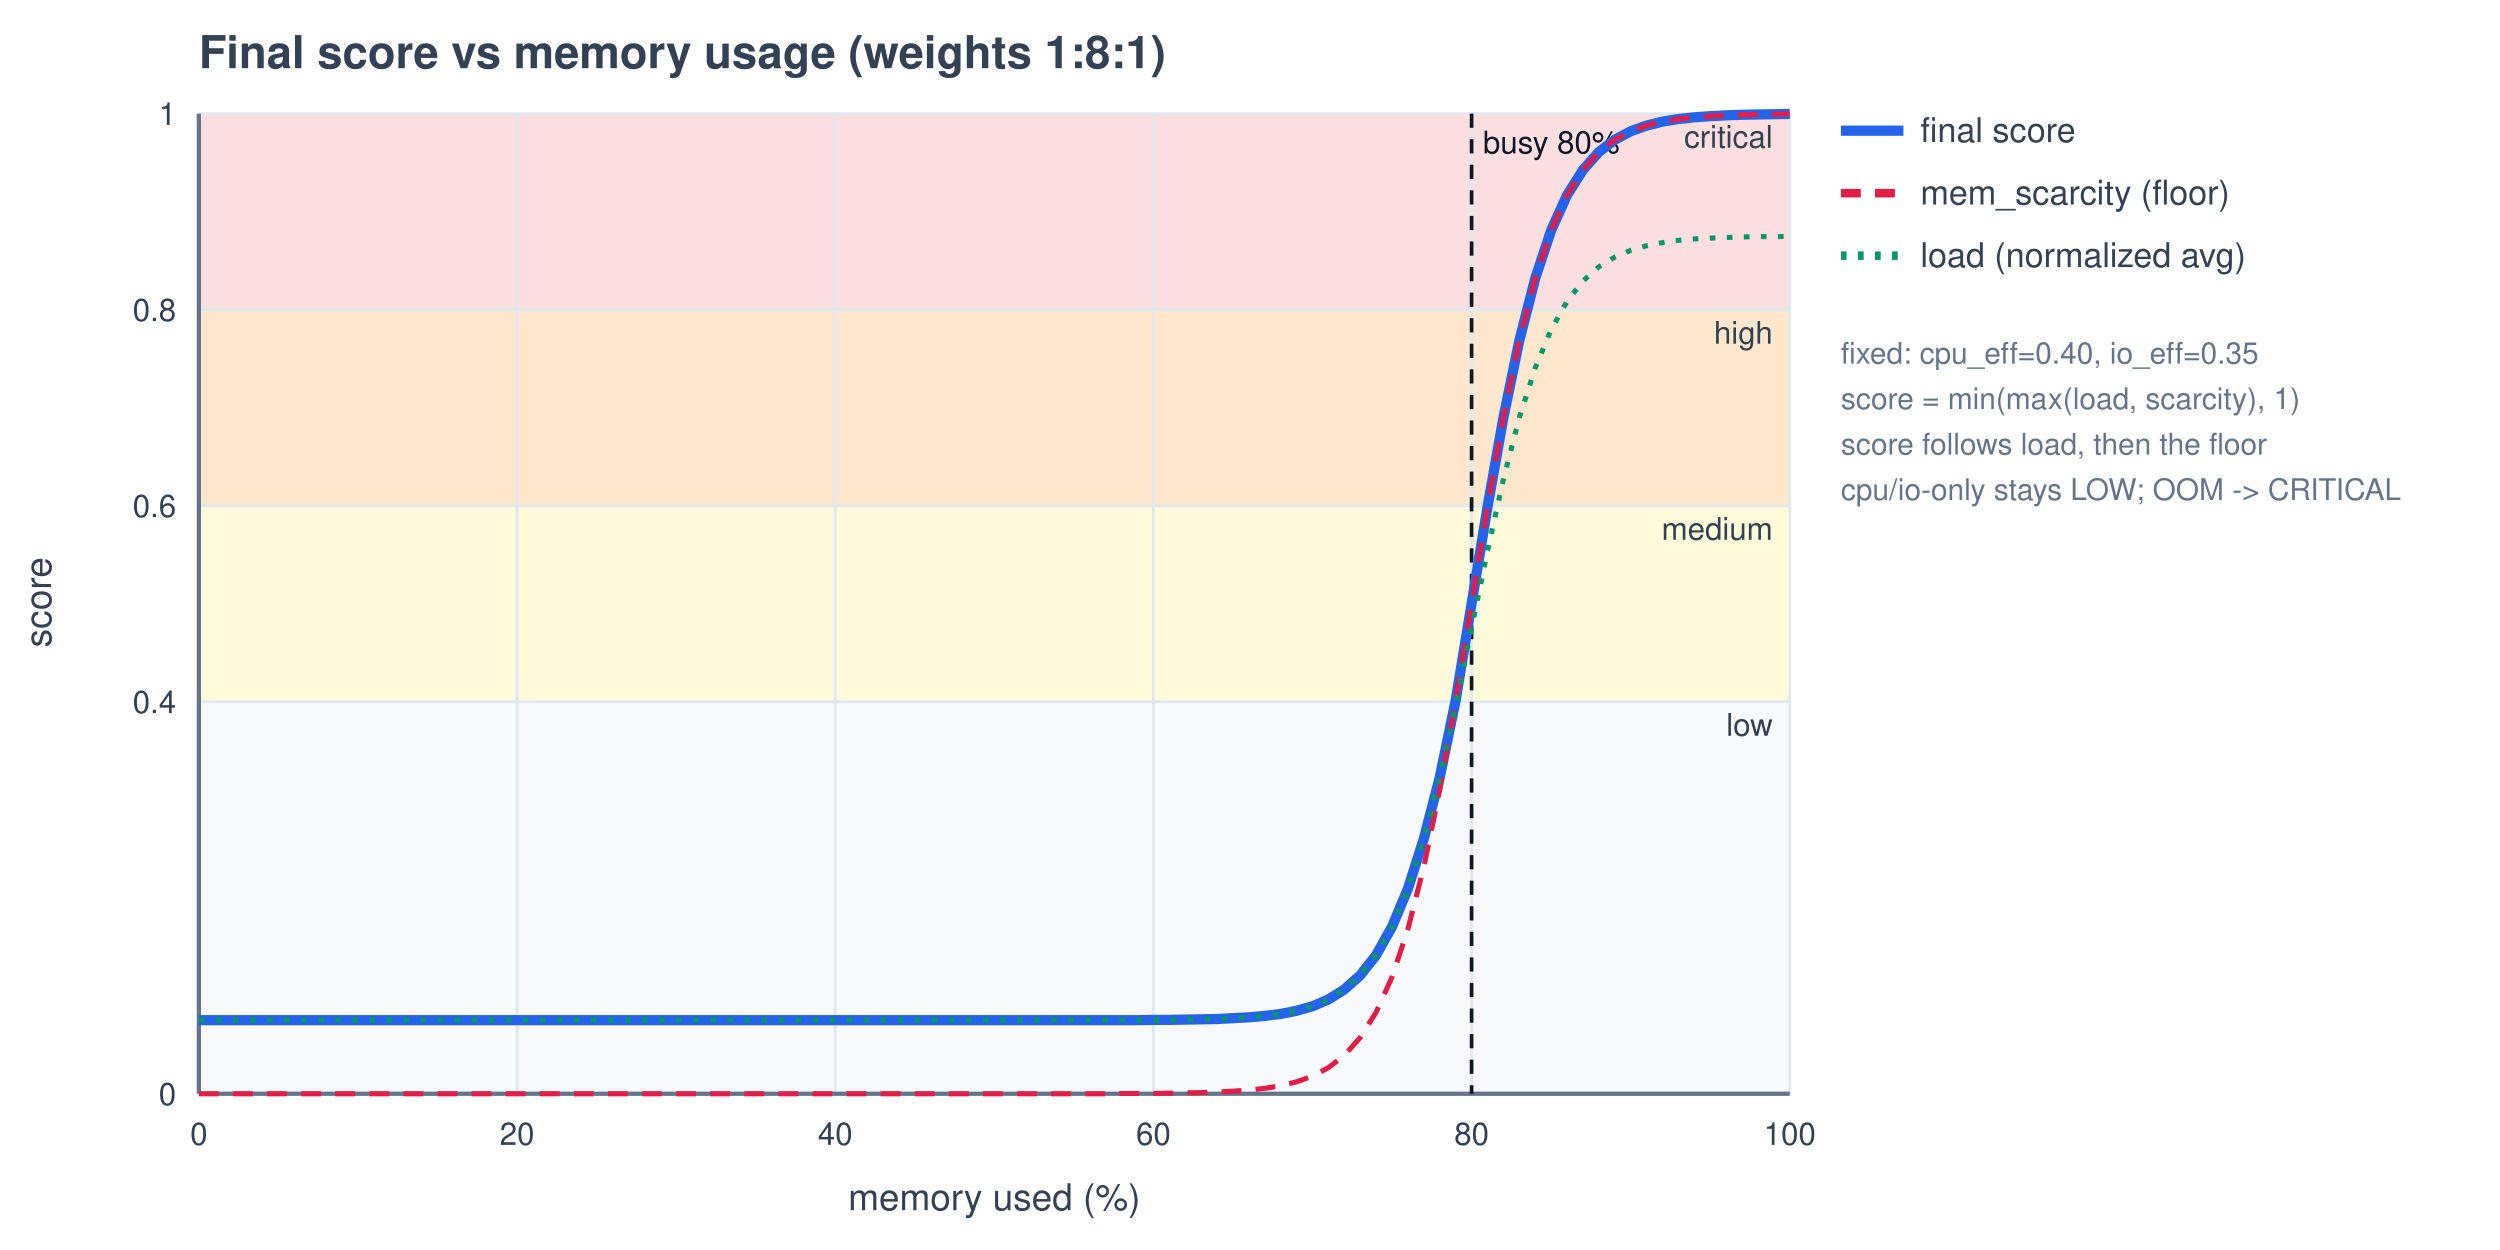
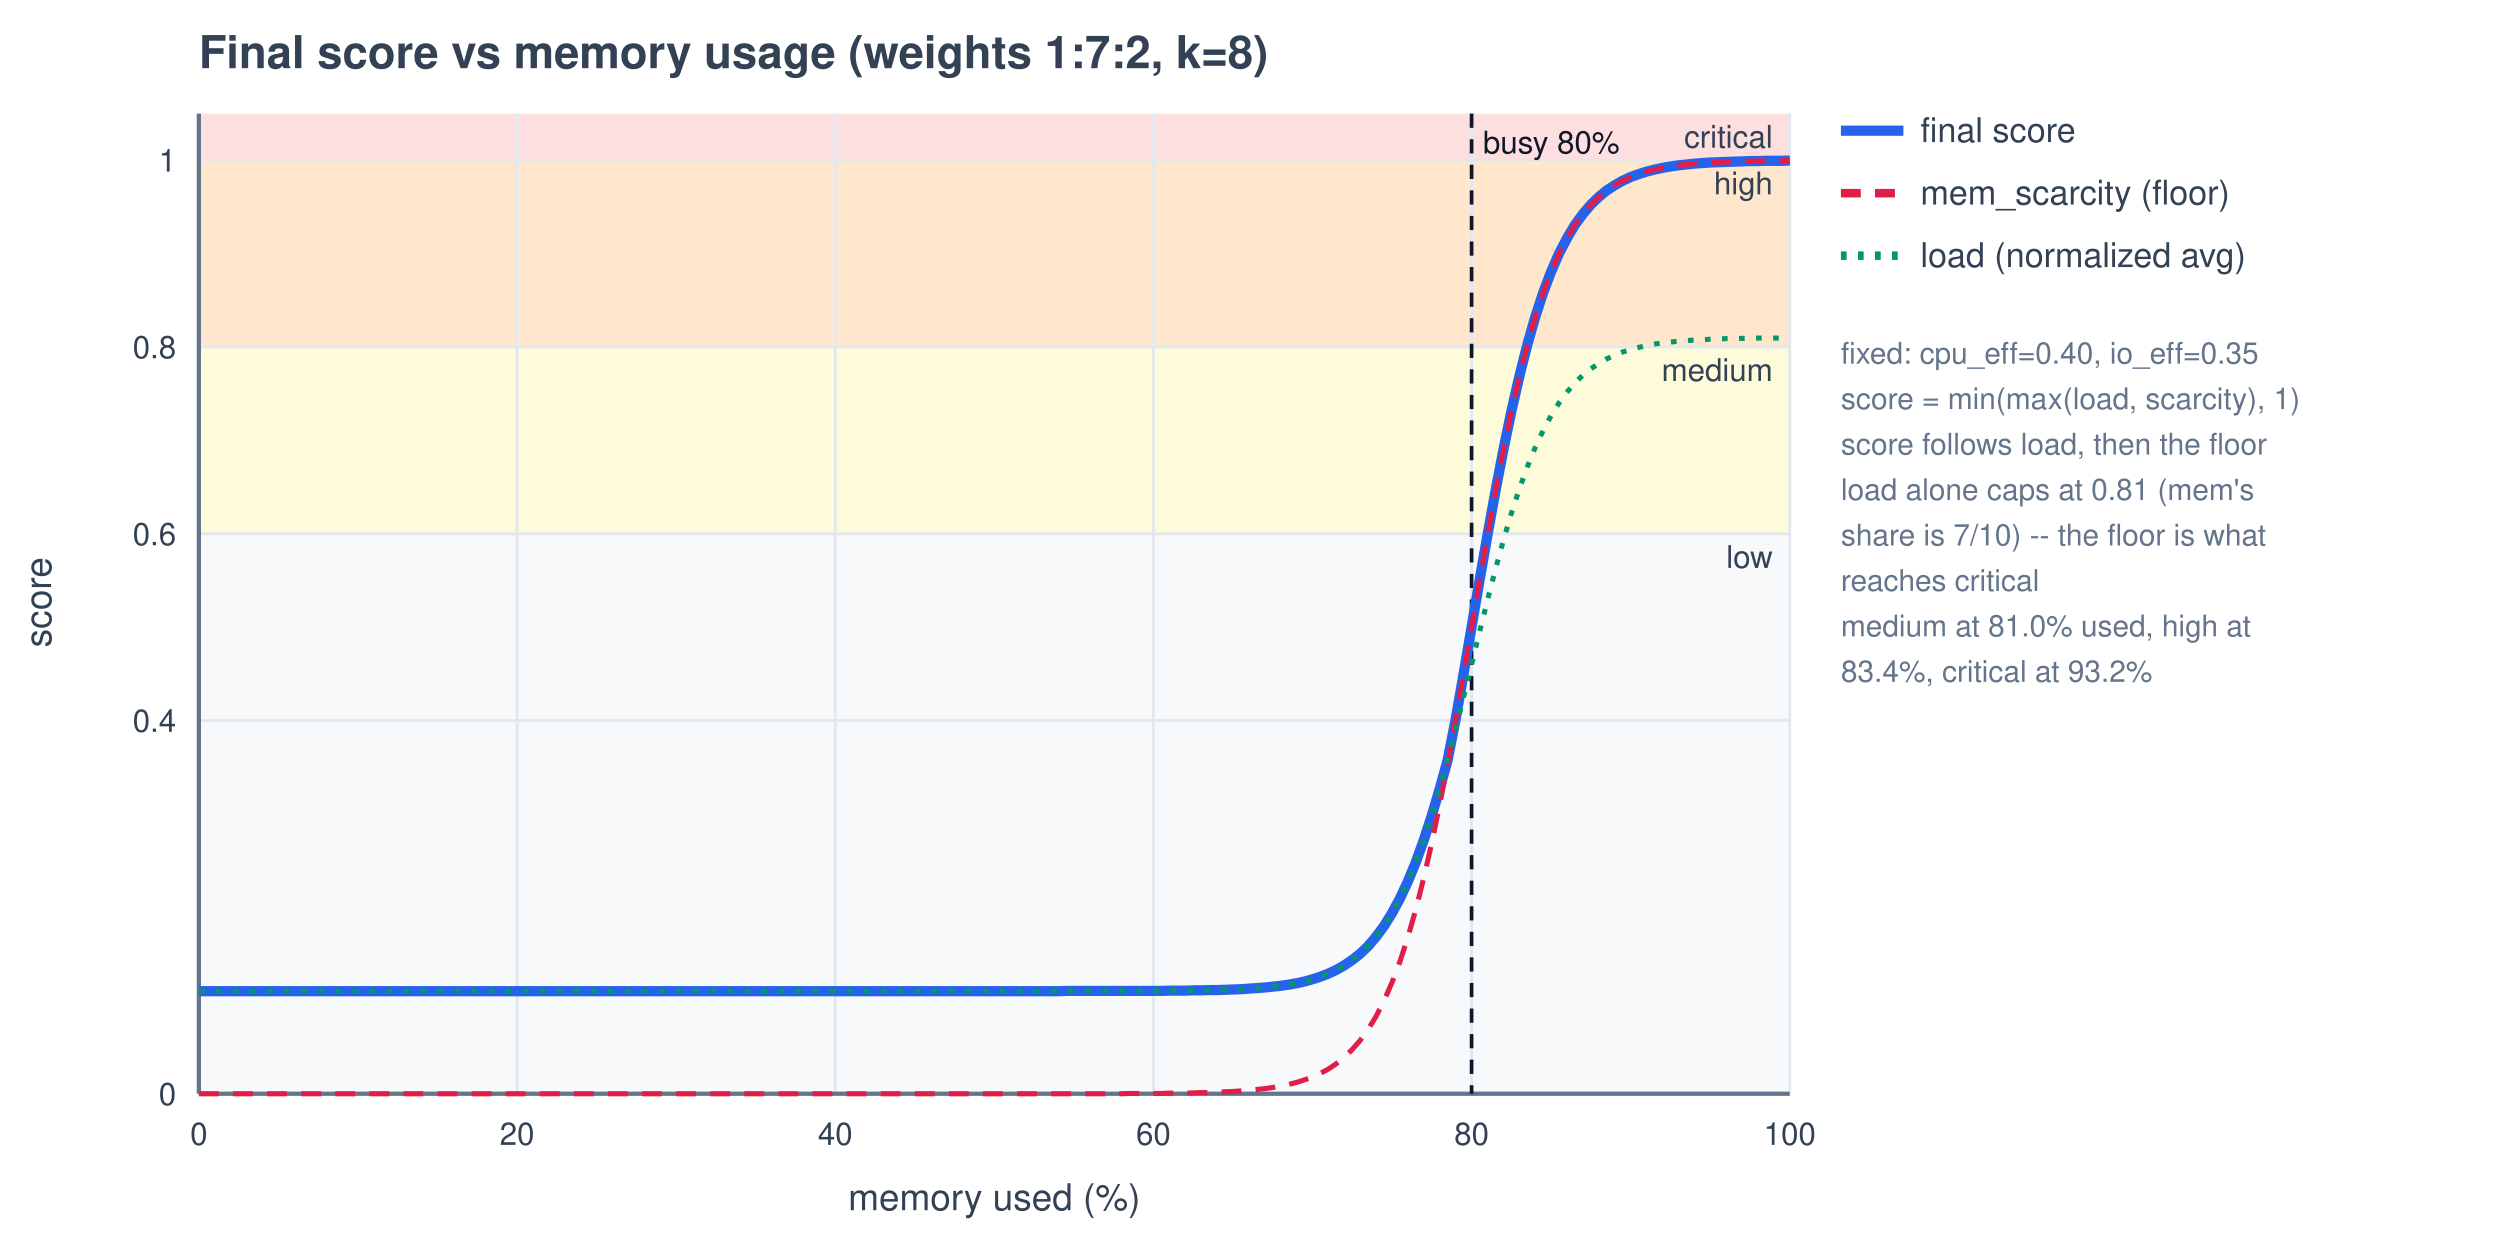
<svg xmlns="http://www.w3.org/2000/svg" width="880" height="440" viewBox="0 0 880 440" font-family="Segoe UI,Helvetica,Arial,sans-serif">
  <rect width="880" height="440" fill="white" />
-   <text x="70" y="24" font-size="16" font-weight="600" fill="#334155">Final score vs memory usage (weights 1:8:1)</text>
-   <rect x="70" y="247.0" width="560" height="138.0" fill="#f1f5f9" opacity="0.6" />
-   <text x="624" y="259.0" font-size="11" text-anchor="end" fill="#334155">low</text>
-   <rect x="70" y="178.0" width="560" height="69.0" fill="#fef9c3" opacity="0.6" />
-   <text x="624" y="190.0" font-size="11" text-anchor="end" fill="#334155">medium</text>
-   <rect x="70" y="109.0" width="560" height="69.0" fill="#fed7aa" opacity="0.6" />
-   <text x="624" y="121.0" font-size="11" text-anchor="end" fill="#334155">high</text>
-   <rect x="70" y="40.0" width="560" height="69.0" fill="#fecaca" opacity="0.6" />
+   <text x="70" y="24" font-size="16" font-weight="600" fill="#334155">Final score vs memory usage (weights 1:7:2, k=8)</text>
+   <rect x="70" y="187.9" width="560" height="197.1" fill="#f1f5f9" opacity="0.6" />
+   <text x="624" y="199.9" font-size="11" text-anchor="end" fill="#334155">low</text>
+   <rect x="70" y="122.1" width="560" height="65.7" fill="#fef9c3" opacity="0.6" />
+   <text x="624" y="134.1" font-size="11" text-anchor="end" fill="#334155">medium</text>
+   <rect x="70" y="56.4" width="560" height="65.7" fill="#fed7aa" opacity="0.6" />
+   <text x="624" y="68.4" font-size="11" text-anchor="end" fill="#334155">high</text>
+   <rect x="70" y="40.0" width="560" height="16.4" fill="#fecaca" opacity="0.6" />
  <text x="624" y="52.0" font-size="11" text-anchor="end" fill="#334155">critical</text>
  <line x1="70.0" y1="40" x2="70.0" y2="385" stroke="#e2e8f0" />
  <text x="70.0" y="403" font-size="11" text-anchor="middle" fill="#334155">0</text>
  <line x1="182.0" y1="40" x2="182.0" y2="385" stroke="#e2e8f0" />
  <text x="182.0" y="403" font-size="11" text-anchor="middle" fill="#334155">20</text>
  <line x1="294.0" y1="40" x2="294.0" y2="385" stroke="#e2e8f0" />
  <text x="294.0" y="403" font-size="11" text-anchor="middle" fill="#334155">40</text>
  <line x1="406.0" y1="40" x2="406.0" y2="385" stroke="#e2e8f0" />
  <text x="406.0" y="403" font-size="11" text-anchor="middle" fill="#334155">60</text>
  <line x1="518.0" y1="40" x2="518.0" y2="385" stroke="#e2e8f0" />
  <text x="518.0" y="403" font-size="11" text-anchor="middle" fill="#334155">80</text>
  <line x1="630.0" y1="40" x2="630.0" y2="385" stroke="#e2e8f0" />
  <text x="630.0" y="403" font-size="11" text-anchor="middle" fill="#334155">100</text>
  <line x1="70" y1="385.0" x2="630" y2="385.0" stroke="#e2e8f0" />
  <text x="62" y="389.0" font-size="11" text-anchor="end" fill="#334155">0</text>
-   <line x1="70" y1="247.0" x2="630" y2="247.0" stroke="#e2e8f0" />
-   <text x="62" y="251.0" font-size="11" text-anchor="end" fill="#334155">0.4</text>
-   <line x1="70" y1="178.0" x2="630" y2="178.0" stroke="#e2e8f0" />
-   <text x="62" y="182.0" font-size="11" text-anchor="end" fill="#334155">0.6</text>
-   <line x1="70" y1="109.0" x2="630" y2="109.0" stroke="#e2e8f0" />
-   <text x="62" y="113.0" font-size="11" text-anchor="end" fill="#334155">0.8</text>
-   <line x1="70" y1="40.0" x2="630" y2="40.0" stroke="#e2e8f0" />
-   <text x="62" y="44.0" font-size="11" text-anchor="end" fill="#334155">1</text>
+   <line x1="70" y1="253.6" x2="630" y2="253.6" stroke="#e2e8f0" />
+   <text x="62" y="257.6" font-size="11" text-anchor="end" fill="#334155">0.4</text>
+   <line x1="70" y1="187.9" x2="630" y2="187.9" stroke="#e2e8f0" />
+   <text x="62" y="191.9" font-size="11" text-anchor="end" fill="#334155">0.6</text>
+   <line x1="70" y1="122.1" x2="630" y2="122.1" stroke="#e2e8f0" />
+   <text x="62" y="126.1" font-size="11" text-anchor="end" fill="#334155">0.8</text>
+   <line x1="70" y1="56.4" x2="630" y2="56.4" stroke="#e2e8f0" />
+   <text x="62" y="60.4" font-size="11" text-anchor="end" fill="#334155">1</text>
  <line x1="70" y1="385" x2="630" y2="385" stroke="#64748b" stroke-width="1.5" />
  <line x1="70" y1="40" x2="70" y2="385" stroke="#64748b" stroke-width="1.5" />
  <text x="350" y="426" font-size="13" text-anchor="middle" fill="#334155">memory used (%)</text>
  <text x="18" y="212" font-size="13" text-anchor="middle" fill="#334155" transform="rotate(-90 18 212)">score</text>
  <line x1="518.0" y1="40" x2="518.0" y2="385" stroke="#0f172a" stroke-width="1.3" stroke-dasharray="5 4" />
  <text x="522.0" y="54" font-size="11" fill="#0f172a">busy 80%</text>
-   <path d="M70.0 359.1 L75.6 359.1 L81.2 359.1 L86.8 359.1 L92.4 359.1 L98.0 359.1 L103.6 359.1 L109.2 359.1 L114.8 359.1 L120.4 359.1 L126.0 359.1 L131.6 359.1 L137.2 359.1 L142.8 359.1 L148.4 359.1 L154.0 359.1 L159.6 359.1 L165.2 359.1 L170.8 359.1 L176.4 359.1 L182.0 359.1 L187.6 359.1 L193.2 359.1 L198.8 359.1 L204.4 359.1 L210.0 359.1 L215.6 359.1 L221.2 359.1 L226.8 359.1 L232.4 359.1 L238.0 359.1 L243.6 359.1 L249.2 359.1 L254.8 359.1 L260.4 359.1 L266.0 359.1 L271.6 359.1 L277.2 359.1 L282.8 359.1 L288.4 359.1 L294.0 359.1 L299.6 359.1 L305.2 359.1 L310.8 359.1 L316.4 359.1 L322.0 359.1 L327.6 359.1 L333.2 359.1 L338.8 359.1 L344.4 359.1 L350.0 359.1 L355.6 359.1 L361.2 359.1 L366.8 359.1 L372.4 359.1 L378.0 359.1 L383.6 359.1 L389.2 359.1 L394.8 359.1 L400.4 359.1 L406.0 359.0 L411.6 359.0 L417.2 358.9 L422.8 358.8 L428.4 358.7 L434.0 358.4 L439.6 358.1 L445.2 357.6 L450.8 356.9 L456.4 355.8 L462.0 354.2 L467.6 351.8 L473.2 348.3 L478.8 343.3 L484.4 336.2 L490.0 326.2 L495.6 312.8 L501.2 295.2 L506.8 273.6 L512.4 246.5 L518.0 212.5 L523.6 178.5 L529.2 147.0 L534.8 119.9 L540.4 98.0 L546.0 81.1 L551.6 68.7 L557.2 59.8 L562.8 53.5 L568.4 49.2 L574.0 46.2 L579.6 44.2 L585.2 42.8 L590.8 41.9 L596.4 41.3 L602.0 40.9 L607.6 40.6 L613.2 40.4 L618.8 40.3 L624.4 40.2 L630.0 40.1" fill="none" stroke="#2563eb" stroke-width="3.6" />
-   <path d="M70.0 385.0 L75.6 385.0 L81.2 385.0 L86.8 385.0 L92.4 385.0 L98.0 385.0 L103.6 385.0 L109.2 385.0 L114.8 385.0 L120.4 385.0 L126.0 385.0 L131.6 385.0 L137.2 385.0 L142.8 385.0 L148.4 385.0 L154.0 385.0 L159.6 385.0 L165.2 385.0 L170.8 385.0 L176.4 385.0 L182.0 385.0 L187.6 385.0 L193.2 385.0 L198.8 385.0 L204.4 385.0 L210.0 385.0 L215.6 385.0 L221.2 385.0 L226.8 385.0 L232.4 385.0 L238.0 385.0 L243.6 385.0 L249.2 385.0 L254.8 385.0 L260.4 385.0 L266.0 385.0 L271.6 385.0 L277.2 385.0 L282.8 385.0 L288.4 385.0 L294.0 385.0 L299.6 385.0 L305.2 385.0 L310.8 385.0 L316.4 385.0 L322.0 385.0 L327.6 385.0 L333.2 385.0 L338.8 385.0 L344.4 385.0 L350.0 385.0 L355.6 385.0 L361.2 385.0 L366.8 385.0 L372.4 385.0 L378.0 385.0 L383.6 385.0 L389.2 385.0 L394.8 384.9 L400.4 384.9 L406.0 384.9 L411.6 384.8 L417.2 384.7 L422.8 384.6 L428.4 384.4 L434.0 384.1 L439.6 383.7 L445.2 383.1 L450.8 382.2 L456.4 380.8 L462.0 378.8 L467.6 375.8 L473.2 371.5 L478.8 365.2 L484.4 356.3 L490.0 343.9 L495.6 327.0 L501.2 305.1 L506.8 278.0 L512.4 246.5 L518.0 212.5 L523.6 178.5 L529.2 147.0 L534.8 119.9 L540.4 98.0 L546.0 81.1 L551.6 68.7 L557.2 59.8 L562.8 53.5 L568.4 49.2 L574.0 46.2 L579.6 44.2 L585.2 42.8 L590.8 41.9 L596.4 41.3 L602.0 40.9 L607.6 40.6 L613.2 40.4 L618.8 40.3 L624.4 40.2 L630.0 40.1" fill="none" stroke="#e11d48" stroke-width="1.8" stroke-dasharray="7 5" />
-   <path d="M70.0 359.1 L75.6 359.1 L81.2 359.1 L86.8 359.1 L92.4 359.1 L98.0 359.1 L103.6 359.1 L109.2 359.1 L114.8 359.1 L120.4 359.1 L126.0 359.1 L131.6 359.1 L137.2 359.1 L142.8 359.1 L148.4 359.1 L154.0 359.1 L159.6 359.1 L165.2 359.1 L170.8 359.1 L176.4 359.1 L182.0 359.1 L187.6 359.1 L193.2 359.1 L198.8 359.1 L204.4 359.1 L210.0 359.1 L215.6 359.1 L221.2 359.1 L226.8 359.1 L232.4 359.1 L238.0 359.1 L243.6 359.1 L249.2 359.1 L254.8 359.1 L260.4 359.1 L266.0 359.1 L271.6 359.1 L277.2 359.1 L282.8 359.1 L288.4 359.1 L294.0 359.1 L299.6 359.1 L305.2 359.1 L310.8 359.1 L316.4 359.1 L322.0 359.1 L327.6 359.1 L333.2 359.1 L338.8 359.1 L344.4 359.1 L350.0 359.1 L355.6 359.1 L361.2 359.1 L366.8 359.1 L372.4 359.1 L378.0 359.1 L383.6 359.1 L389.2 359.1 L394.8 359.1 L400.4 359.1 L406.0 359.0 L411.6 359.0 L417.2 358.9 L422.8 358.8 L428.4 358.7 L434.0 358.4 L439.6 358.1 L445.2 357.6 L450.8 356.9 L456.4 355.8 L462.0 354.2 L467.6 351.8 L473.2 348.3 L478.8 343.3 L484.4 336.2 L490.0 326.2 L495.6 312.8 L501.2 295.2 L506.8 273.6 L512.4 248.4 L518.0 221.1 L523.6 193.9 L529.2 168.7 L534.8 147.0 L540.4 129.5 L546.0 116.0 L551.6 106.1 L557.2 98.9 L562.8 93.9 L568.4 90.5 L574.0 88.1 L579.6 86.5 L585.2 85.4 L590.8 84.6 L596.4 84.1 L602.0 83.8 L607.6 83.6 L613.2 83.4 L618.8 83.3 L624.4 83.3 L630.0 83.2" fill="none" stroke="#059669" stroke-width="1.8" stroke-dasharray="2 4" />
+   <path d="M70.0 348.9 L72.8 348.9 L75.6 348.9 L78.4 348.9 L81.2 348.9 L84.0 348.9 L86.8 348.9 L89.6 348.9 L92.4 348.9 L95.2 348.9 L98.0 348.9 L100.8 348.9 L103.6 348.9 L106.4 348.9 L109.2 348.9 L112.0 348.9 L114.8 348.9 L117.6 348.9 L120.4 348.9 L123.2 348.9 L126.0 348.9 L128.8 348.9 L131.6 348.9 L134.4 348.9 L137.2 348.9 L140.0 348.9 L142.8 348.9 L145.6 348.9 L148.4 348.9 L151.2 348.9 L154.0 348.9 L156.8 348.9 L159.6 348.9 L162.4 348.9 L165.2 348.9 L168.0 348.9 L170.8 348.9 L173.6 348.9 L176.4 348.9 L179.2 348.9 L182.0 348.9 L184.8 348.9 L187.6 348.9 L190.4 348.9 L193.2 348.9 L196.0 348.9 L198.8 348.9 L201.6 348.9 L204.4 348.9 L207.2 348.9 L210.0 348.9 L212.8 348.9 L215.6 348.9 L218.4 348.9 L221.2 348.9 L224.0 348.9 L226.8 348.9 L229.6 348.9 L232.4 348.9 L235.2 348.9 L238.0 348.9 L240.8 348.9 L243.6 348.9 L246.4 348.9 L249.2 348.9 L252.0 348.9 L254.8 348.9 L257.6 348.9 L260.4 348.9 L263.2 348.9 L266.0 348.9 L268.8 348.9 L271.6 348.9 L274.4 348.9 L277.2 348.9 L280.0 348.9 L282.8 348.9 L285.6 348.9 L288.4 348.9 L291.2 348.9 L294.0 348.9 L296.8 348.9 L299.6 348.9 L302.4 348.9 L305.2 348.9 L308.0 348.9 L310.8 348.9 L313.6 348.9 L316.4 348.9 L319.2 348.9 L322.0 348.9 L324.8 348.9 L327.6 348.9 L330.4 348.9 L333.2 348.9 L336.0 348.9 L338.8 348.9 L341.6 348.9 L344.4 348.9 L347.2 348.9 L350.0 348.9 L352.8 348.9 L355.6 348.9 L358.4 348.9 L361.2 348.9 L364.0 348.9 L366.8 348.9 L369.6 348.9 L372.4 348.9 L375.2 348.8 L378.0 348.8 L380.8 348.8 L383.6 348.8 L386.4 348.8 L389.2 348.8 L392.0 348.8 L394.8 348.8 L397.6 348.8 L400.4 348.8 L403.2 348.8 L406.0 348.8 L408.8 348.8 L411.6 348.7 L414.4 348.7 L417.2 348.7 L420.0 348.6 L422.8 348.6 L425.6 348.5 L428.4 348.5 L431.2 348.4 L434.0 348.3 L436.8 348.2 L439.6 348.0 L442.4 347.8 L445.2 347.6 L448.0 347.3 L450.8 347.0 L453.6 346.6 L456.4 346.1 L459.2 345.5 L462.0 344.7 L464.8 343.8 L467.6 342.7 L470.4 341.4 L473.2 339.8 L476.0 337.9 L478.8 335.7 L481.6 333.0 L484.4 329.7 L487.2 325.9 L490.0 321.4 L492.8 316.2 L495.6 310.2 L498.4 303.4 L501.2 295.6 L504.0 287.0 L506.8 277.6 L509.6 267.4 L512.4 253.1 L515.2 237.1 L518.0 220.7 L520.8 204.3 L523.6 188.3 L526.4 172.9 L529.2 158.3 L532.0 144.8 L534.8 132.5 L537.6 121.4 L540.4 111.6 L543.2 103.0 L546.0 95.6 L548.8 89.2 L551.6 83.8 L554.4 79.1 L557.2 75.3 L560.0 72.0 L562.8 69.3 L565.6 67.0 L568.4 65.2 L571.2 63.6 L574.0 62.3 L576.8 61.3 L579.6 60.4 L582.4 59.7 L585.2 59.1 L588.0 58.6 L590.8 58.2 L593.6 57.9 L596.4 57.6 L599.2 57.4 L602.0 57.2 L604.8 57.1 L607.6 57.0 L610.4 56.9 L613.2 56.8 L616.0 56.7 L618.8 56.7 L621.6 56.6 L624.4 56.6 L627.2 56.6 L630.0 56.5" fill="none" stroke="#2563eb" stroke-width="3.6" />
+   <path d="M70.0 385.0 L72.8 385.0 L75.6 385.0 L78.4 385.0 L81.2 385.0 L84.0 385.0 L86.8 385.0 L89.6 385.0 L92.4 385.0 L95.2 385.0 L98.0 385.0 L100.8 385.0 L103.6 385.0 L106.4 385.0 L109.2 385.0 L112.0 385.0 L114.8 385.0 L117.6 385.0 L120.4 385.0 L123.2 385.0 L126.0 385.0 L128.8 385.0 L131.6 385.0 L134.4 385.0 L137.2 385.0 L140.0 385.0 L142.8 385.0 L145.6 385.0 L148.4 385.0 L151.2 385.0 L154.0 385.0 L156.8 385.0 L159.6 385.0 L162.4 385.0 L165.2 385.0 L168.0 385.0 L170.8 385.0 L173.6 385.0 L176.4 385.0 L179.2 385.0 L182.0 385.0 L184.8 385.0 L187.6 385.0 L190.4 385.0 L193.2 385.0 L196.0 385.0 L198.8 385.0 L201.6 385.0 L204.4 385.0 L207.2 385.0 L210.0 385.0 L212.8 385.0 L215.6 385.0 L218.4 385.0 L221.2 385.0 L224.0 385.0 L226.8 385.0 L229.6 385.0 L232.4 385.0 L235.2 385.0 L238.0 385.0 L240.8 385.0 L243.6 385.0 L246.4 385.0 L249.2 385.0 L252.0 385.0 L254.8 385.0 L257.6 385.0 L260.4 385.0 L263.2 385.0 L266.0 385.0 L268.8 385.0 L271.6 385.0 L274.4 385.0 L277.2 385.0 L280.0 385.0 L282.8 385.0 L285.6 385.0 L288.4 385.0 L291.2 385.0 L294.0 385.0 L296.8 385.0 L299.6 385.0 L302.4 385.0 L305.2 385.0 L308.0 385.0 L310.8 385.0 L313.6 385.0 L316.4 385.0 L319.2 385.0 L322.0 385.0 L324.8 385.0 L327.6 385.0 L330.4 385.0 L333.2 385.0 L336.0 385.0 L338.8 385.0 L341.6 385.0 L344.4 385.0 L347.2 385.0 L350.0 385.0 L352.8 385.0 L355.6 385.0 L358.4 385.0 L361.2 385.0 L364.0 385.0 L366.8 385.0 L369.6 385.0 L372.4 385.0 L375.2 385.0 L378.0 385.0 L380.8 385.0 L383.6 385.0 L386.4 385.0 L389.2 385.0 L392.0 385.0 L394.8 385.0 L397.6 384.9 L400.4 384.9 L403.2 384.9 L406.0 384.9 L408.8 384.9 L411.6 384.8 L414.4 384.8 L417.2 384.8 L420.0 384.7 L422.8 384.6 L425.6 384.6 L428.4 384.5 L431.2 384.3 L434.0 384.2 L436.8 384.0 L439.6 383.8 L442.4 383.5 L445.2 383.2 L448.0 382.8 L450.8 382.3 L453.6 381.7 L456.4 381.0 L459.2 380.1 L462.0 379.1 L464.8 377.8 L467.6 376.3 L470.4 374.4 L473.2 372.1 L476.0 369.4 L478.8 366.2 L481.6 362.3 L484.4 357.7 L487.2 352.2 L490.0 345.8 L492.8 338.4 L495.6 329.8 L498.4 320.0 L501.2 308.9 L504.0 296.6 L506.8 283.1 L509.6 268.6 L512.4 253.1 L515.2 237.1 L518.0 220.7 L520.8 204.3 L523.6 188.3 L526.4 172.9 L529.2 158.3 L532.0 144.8 L534.8 132.5 L537.6 121.4 L540.4 111.6 L543.2 103.0 L546.0 95.6 L548.8 89.2 L551.6 83.8 L554.4 79.1 L557.2 75.3 L560.0 72.0 L562.8 69.3 L565.6 67.0 L568.4 65.2 L571.2 63.6 L574.0 62.3 L576.8 61.3 L579.6 60.4 L582.4 59.7 L585.2 59.1 L588.0 58.6 L590.8 58.2 L593.6 57.9 L596.4 57.6 L599.2 57.4 L602.0 57.2 L604.8 57.1 L607.6 57.0 L610.4 56.9 L613.2 56.8 L616.0 56.7 L618.8 56.7 L621.6 56.6 L624.4 56.6 L627.2 56.6 L630.0 56.5" fill="none" stroke="#e11d48" stroke-width="1.8" stroke-dasharray="7 5" />
+   <path d="M70.0 348.9 L72.8 348.9 L75.6 348.9 L78.4 348.9 L81.2 348.9 L84.0 348.9 L86.8 348.9 L89.6 348.9 L92.4 348.9 L95.2 348.9 L98.0 348.9 L100.8 348.9 L103.6 348.9 L106.4 348.9 L109.2 348.9 L112.0 348.9 L114.8 348.9 L117.6 348.9 L120.4 348.9 L123.2 348.9 L126.0 348.9 L128.8 348.9 L131.6 348.9 L134.4 348.9 L137.2 348.9 L140.0 348.9 L142.8 348.9 L145.6 348.9 L148.4 348.9 L151.2 348.9 L154.0 348.9 L156.8 348.9 L159.6 348.9 L162.4 348.9 L165.2 348.9 L168.0 348.9 L170.8 348.9 L173.6 348.9 L176.4 348.9 L179.2 348.9 L182.0 348.9 L184.8 348.9 L187.6 348.9 L190.4 348.9 L193.2 348.9 L196.0 348.9 L198.8 348.9 L201.6 348.9 L204.4 348.9 L207.2 348.9 L210.0 348.9 L212.8 348.9 L215.6 348.9 L218.4 348.9 L221.2 348.9 L224.0 348.9 L226.8 348.9 L229.6 348.9 L232.4 348.9 L235.2 348.9 L238.0 348.9 L240.8 348.9 L243.6 348.9 L246.4 348.9 L249.2 348.9 L252.0 348.9 L254.8 348.9 L257.6 348.9 L260.4 348.9 L263.2 348.9 L266.0 348.9 L268.8 348.9 L271.6 348.9 L274.4 348.9 L277.2 348.9 L280.0 348.9 L282.8 348.9 L285.6 348.9 L288.4 348.9 L291.2 348.9 L294.0 348.9 L296.8 348.9 L299.6 348.9 L302.4 348.9 L305.2 348.9 L308.0 348.9 L310.8 348.9 L313.6 348.9 L316.4 348.9 L319.2 348.9 L322.0 348.9 L324.8 348.9 L327.6 348.9 L330.4 348.9 L333.2 348.9 L336.0 348.9 L338.8 348.9 L341.6 348.9 L344.4 348.9 L347.2 348.9 L350.0 348.9 L352.8 348.9 L355.6 348.9 L358.4 348.9 L361.2 348.9 L364.0 348.9 L366.8 348.9 L369.6 348.9 L372.4 348.9 L375.2 348.8 L378.0 348.8 L380.8 348.8 L383.6 348.8 L386.4 348.8 L389.2 348.8 L392.0 348.8 L394.8 348.8 L397.6 348.8 L400.4 348.8 L403.2 348.8 L406.0 348.8 L408.8 348.8 L411.6 348.7 L414.4 348.7 L417.2 348.7 L420.0 348.6 L422.8 348.6 L425.6 348.5 L428.4 348.5 L431.2 348.4 L434.0 348.3 L436.8 348.2 L439.6 348.0 L442.4 347.8 L445.2 347.6 L448.0 347.3 L450.8 347.0 L453.6 346.6 L456.4 346.1 L459.2 345.5 L462.0 344.7 L464.8 343.8 L467.6 342.7 L470.4 341.4 L473.2 339.8 L476.0 337.9 L478.8 335.7 L481.6 333.0 L484.4 329.7 L487.2 325.9 L490.0 321.4 L492.8 316.2 L495.6 310.2 L498.4 303.4 L501.2 295.6 L504.0 287.0 L506.8 277.6 L509.6 267.4 L512.4 256.6 L515.2 245.3 L518.0 233.9 L520.8 222.4 L523.6 211.2 L526.4 200.4 L529.2 190.2 L532.0 180.7 L534.8 172.1 L537.6 164.4 L540.4 157.5 L543.2 151.5 L546.0 146.3 L548.8 141.8 L551.6 138.0 L554.4 134.8 L557.2 132.0 L560.0 129.8 L562.8 127.9 L565.6 126.3 L568.4 125.0 L571.2 123.9 L574.0 123.0 L576.8 122.3 L579.6 121.6 L582.4 121.1 L585.2 120.7 L588.0 120.4 L590.8 120.1 L593.6 119.9 L596.4 119.7 L599.2 119.6 L602.0 119.4 L604.8 119.3 L607.6 119.2 L610.4 119.2 L613.2 119.1 L616.0 119.1 L618.8 119.0 L621.6 119.0 L624.4 119.0 L627.2 119.0 L630.0 118.9" fill="none" stroke="#059669" stroke-width="1.8" stroke-dasharray="2 4" />
  <line x1="648" y1="46" x2="670" y2="46" stroke="#2563eb" stroke-width="3.6" />
  <text x="676" y="50" font-size="12" fill="#334155">final score</text>
  <line x1="648" y1="68" x2="670" y2="68" stroke="#e11d48" stroke-width="3" stroke-dasharray="7 5" />
  <text x="676" y="72" font-size="12" fill="#334155">mem_scarcity (floor)</text>
  <line x1="648" y1="90" x2="670" y2="90" stroke="#059669" stroke-width="3" stroke-dasharray="2 4" />
  <text x="676" y="94" font-size="12" fill="#334155">load (normalized avg)</text>
  <text x="648" y="128" font-size="10.5" fill="#64748b">fixed: cpu_eff=0.40, io_eff=0.35</text>
  <text x="648" y="144" font-size="10.5" fill="#64748b">score = min(max(load, scarcity), 1)</text>
  <text x="648" y="160" font-size="10.5" fill="#64748b">score follows load, then the floor</text>
-   <text x="648" y="176" font-size="10.5" fill="#64748b">cpu/io-only stays LOW; OOM -&gt; CRITICAL</text>
+   <text x="648" y="176" font-size="10.5" fill="#64748b">load alone caps at 0.81 (mem's</text>
+   <text x="648" y="192" font-size="10.5" fill="#64748b">share is 7/10) -- the floor is what</text>
+   <text x="648" y="208" font-size="10.5" fill="#64748b">reaches critical</text>
+   <text x="648" y="224" font-size="10.5" fill="#64748b">medium at 81.0% used, high at</text>
+   <text x="648" y="240" font-size="10.5" fill="#64748b">83.4%, critical at 93.2%</text>
</svg>
